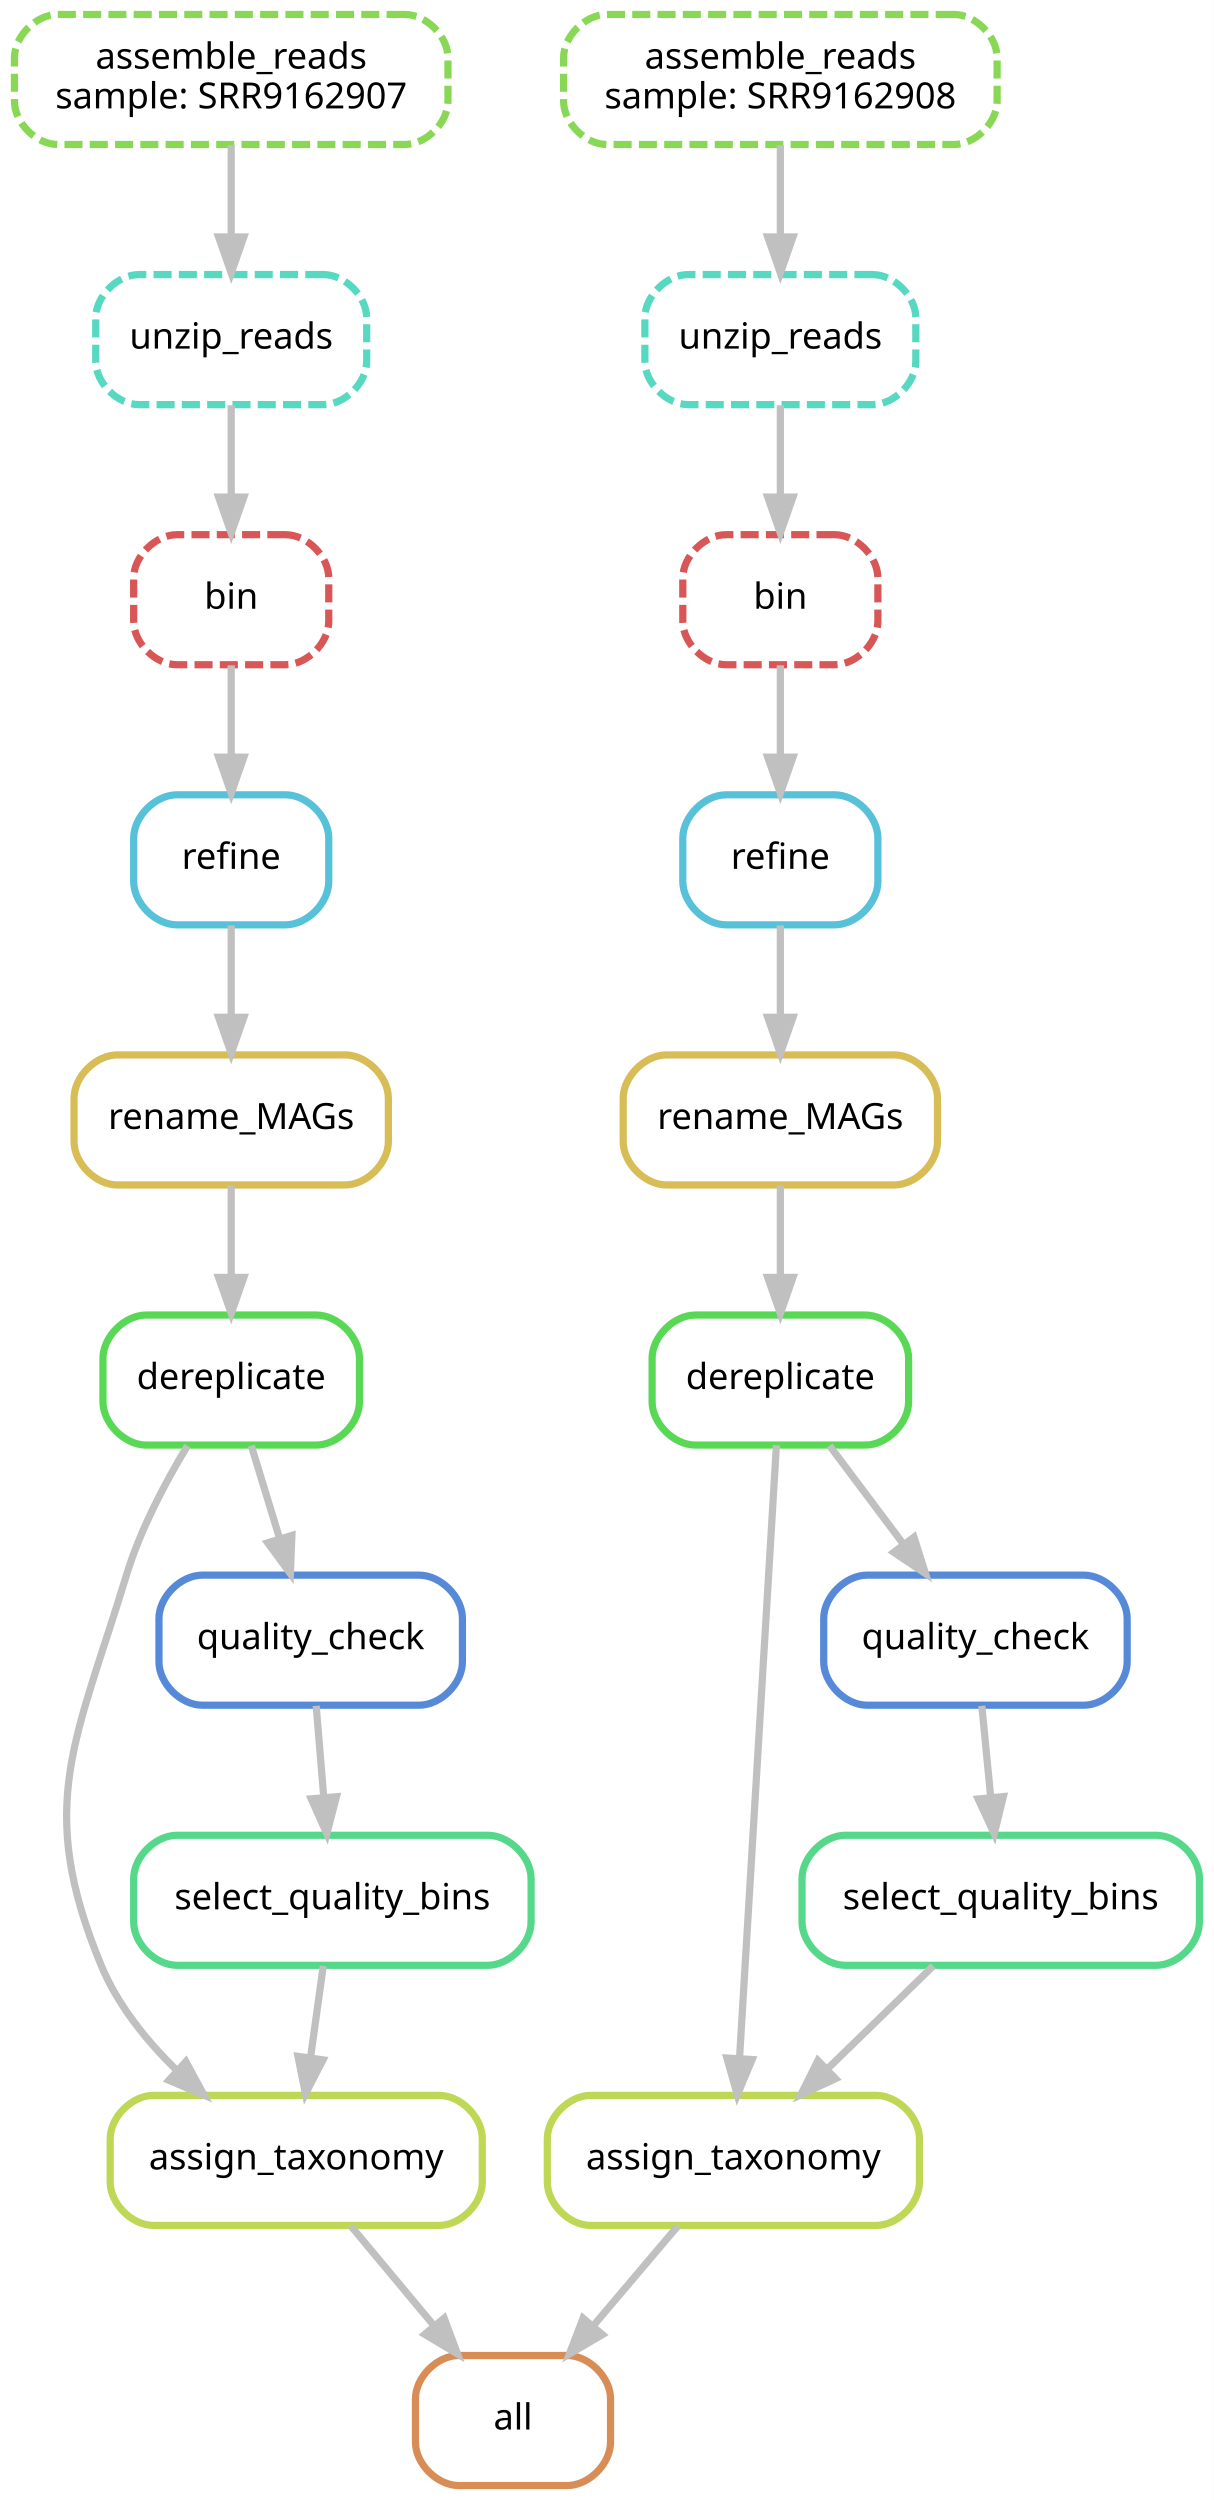
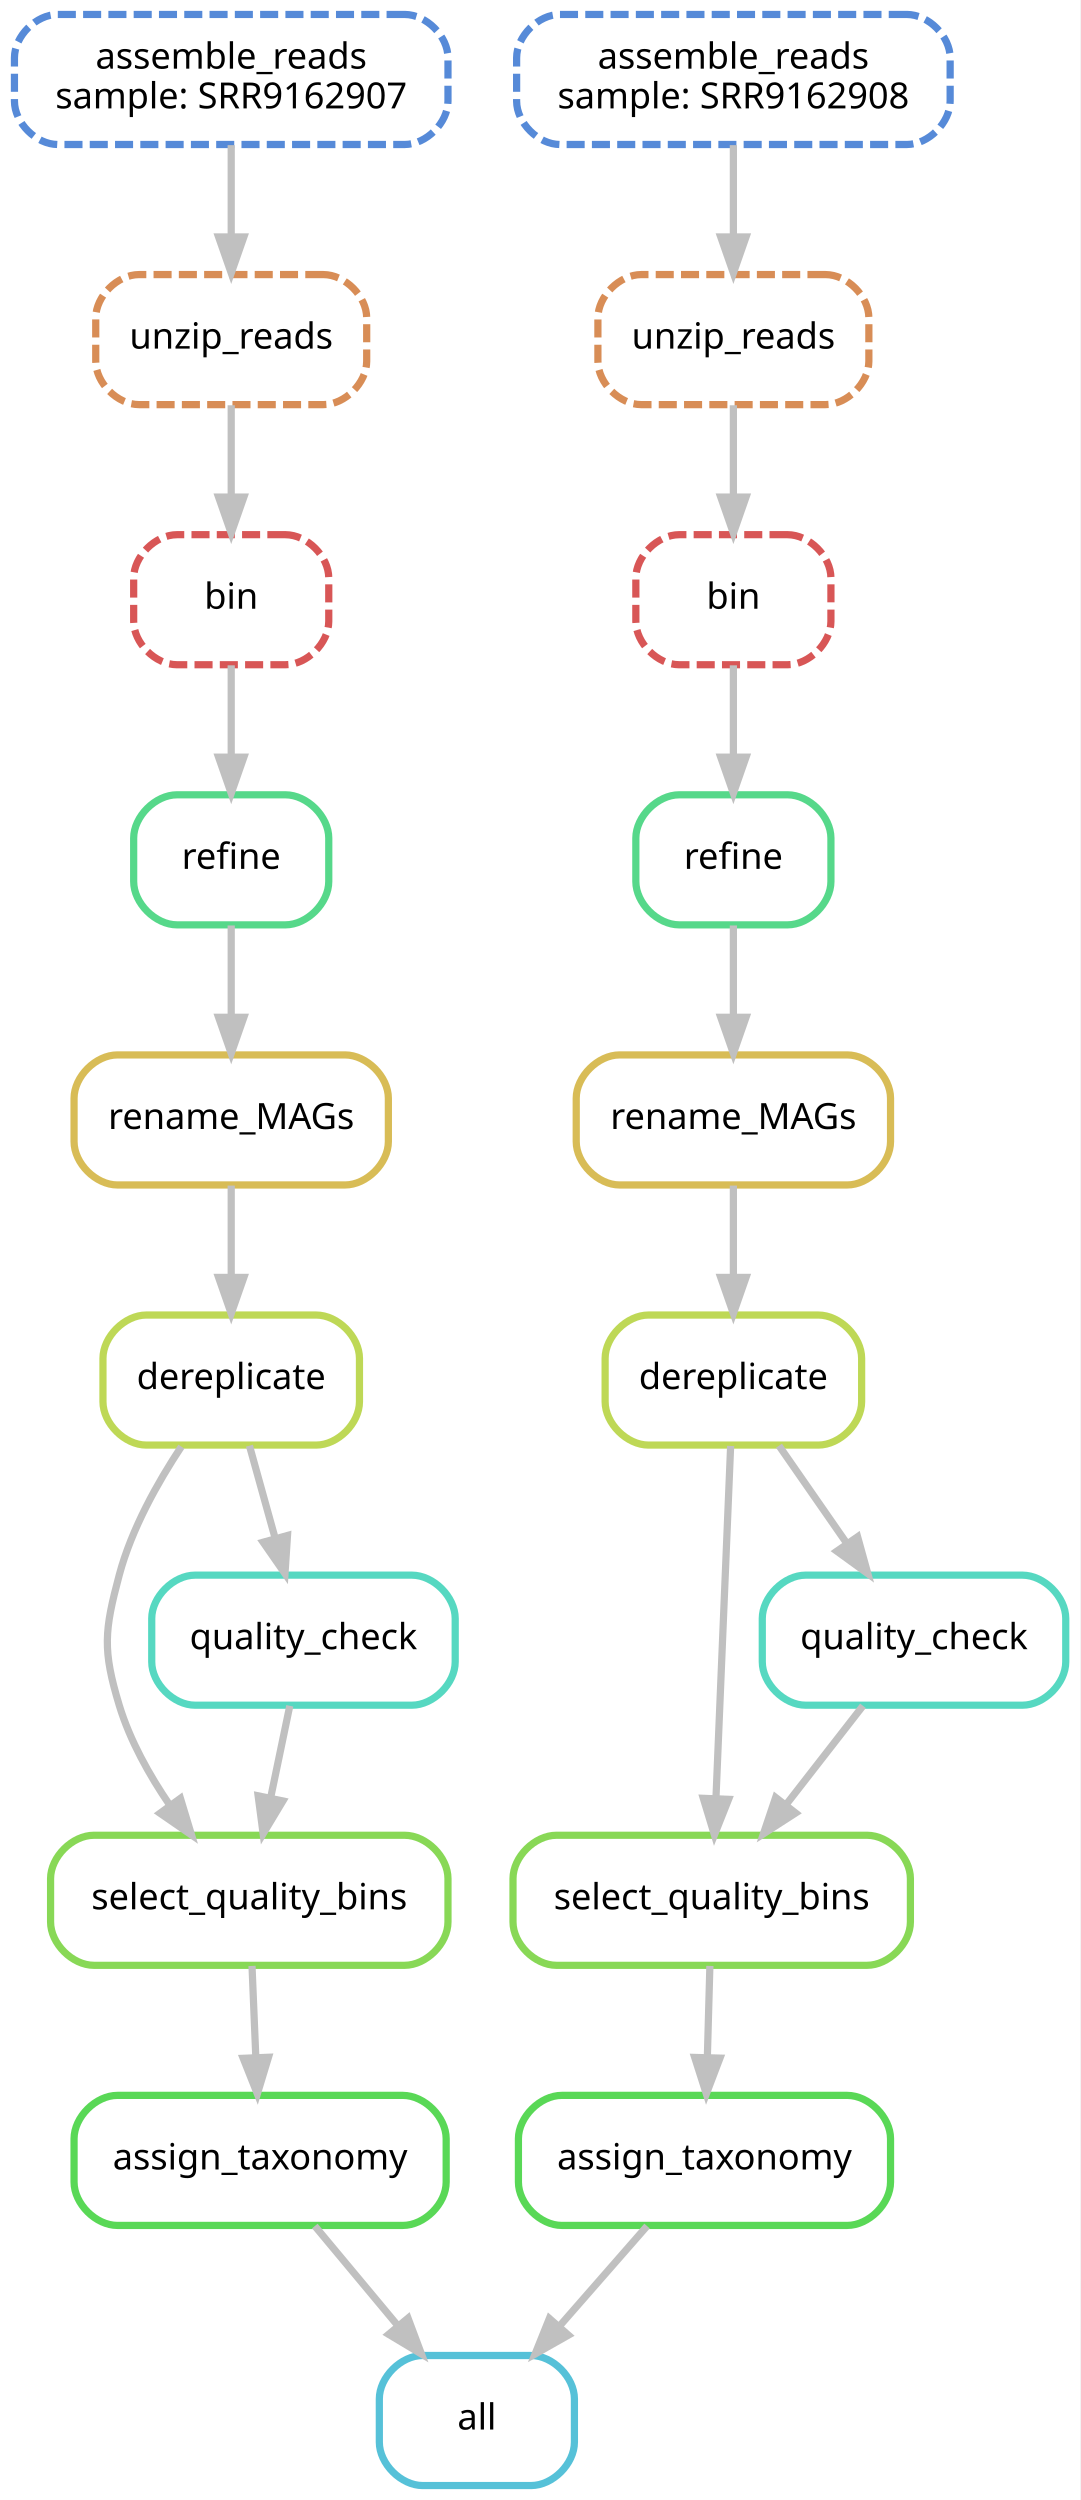
- <svg xmlns="http://www.w3.org/2000/svg" width="336pt" height="692pt" viewBox="0.00 0.00 336.00 692.00">
+ <svg xmlns="http://www.w3.org/2000/svg" width="299pt" height="692pt" viewBox="0.00 0.00 299.00 692.00">
  <g id="graph0" class="graph" transform="scale(1 1) rotate(0) translate(4 688)">
-     <polygon fill="#ffffff" stroke="transparent" points="-4,4 -4,-688 332,-688 332,4 -4,4" />
+     <polygon fill="#ffffff" stroke="transparent" points="-4,4 -4,-688 295,-688 295,4 -4,4" />
    <g id="node1" class="node">
-       <path fill="none" stroke="#d88d56" stroke-width="2" d="M153,-36C153,-36 123,-36 123,-36 117,-36 111,-30 111,-24 111,-24 111,-12 111,-12 111,-6 117,0 123,0 123,0 153,0 153,0 159,0 165,-6 165,-12 165,-12 165,-24 165,-24 165,-30 159,-36 153,-36" />
-       <text text-anchor="middle" x="138" y="-15.5" font-family="sans" font-size="10.00" fill="#000000">all</text>
+       <path fill="none" stroke="#56c1d8" stroke-width="2" d="M143,-36C143,-36 113,-36 113,-36 107,-36 101,-30 101,-24 101,-24 101,-12 101,-12 101,-6 107,0 113,0 113,0 143,0 143,0 149,0 155,-6 155,-12 155,-12 155,-24 155,-24 155,-30 149,-36 143,-36" />
+       <text text-anchor="middle" x="128" y="-15.5" font-family="sans" font-size="10.00" fill="#000000">all</text>
    </g>
    <g id="node2" class="node">
-       <path fill="none" stroke="#bed856" stroke-width="2" d="M117.5,-108C117.5,-108 38.5,-108 38.5,-108 32.5,-108 26.5,-102 26.5,-96 26.5,-96 26.5,-84 26.5,-84 26.5,-78 32.5,-72 38.5,-72 38.5,-72 117.5,-72 117.5,-72 123.5,-72 129.5,-78 129.5,-84 129.5,-84 129.5,-96 129.5,-96 129.5,-102 123.5,-108 117.5,-108" />
-       <text text-anchor="middle" x="78" y="-87.5" font-family="sans" font-size="10.00" fill="#000000">assign_taxonomy</text>
+       <path fill="none" stroke="#59d856" stroke-width="2" d="M107.5,-108C107.5,-108 28.5,-108 28.5,-108 22.5,-108 16.5,-102 16.5,-96 16.5,-96 16.5,-84 16.5,-84 16.5,-78 22.5,-72 28.5,-72 28.5,-72 107.5,-72 107.5,-72 113.5,-72 119.5,-78 119.5,-84 119.5,-84 119.5,-96 119.5,-96 119.5,-102 113.5,-108 107.5,-108" />
+       <text text-anchor="middle" x="68" y="-87.5" font-family="sans" font-size="10.00" fill="#000000">assign_taxonomy</text>
    </g>
    <g id="edge1" class="edge">
-       <path fill="none" stroke="#c0c0c0" stroke-width="2" d="M93.141,-71.831C100.122,-63.454 108.539,-53.353 116.188,-44.175" />
-       <polygon fill="#c0c0c0" stroke="#c0c0c0" stroke-width="2" points="118.942,-46.336 122.656,-36.413 113.565,-41.855 118.942,-46.336" />
+       <path fill="none" stroke="#c0c0c0" stroke-width="2" d="M83.141,-71.831C90.122,-63.454 98.539,-53.353 106.188,-44.175" />
+       <polygon fill="#c0c0c0" stroke="#c0c0c0" stroke-width="2" points="108.942,-46.336 112.656,-36.413 103.565,-41.855 108.942,-46.336" />
    </g>
    <g id="node3" class="node">
-       <path fill="none" stroke="#59d856" stroke-width="2" d="M83.5,-324C83.5,-324 36.5,-324 36.5,-324 30.5,-324 24.5,-318 24.5,-312 24.5,-312 24.5,-300 24.5,-300 24.5,-294 30.5,-288 36.5,-288 36.5,-288 83.5,-288 83.5,-288 89.5,-288 95.5,-294 95.5,-300 95.5,-300 95.5,-312 95.5,-312 95.5,-318 89.5,-324 83.5,-324" />
+       <path fill="none" stroke="#88d856" stroke-width="2" d="M108,-180C108,-180 22,-180 22,-180 16,-180 10,-174 10,-168 10,-168 10,-156 10,-156 10,-150 16,-144 22,-144 22,-144 108,-144 108,-144 114,-144 120,-150 120,-156 120,-156 120,-168 120,-168 120,-174 114,-180 108,-180" />
+       <text text-anchor="middle" x="65" y="-159.5" font-family="sans" font-size="10.00" fill="#000000">select_quality_bins</text>
+     </g>
+     <g id="edge3" class="edge">
+       <path fill="none" stroke="#c0c0c0" stroke-width="2" d="M65.757,-143.831C66.078,-136.131 66.459,-126.974 66.816,-118.417" />
+       <polygon fill="#c0c0c0" stroke="#c0c0c0" stroke-width="2" points="70.313,-118.55 67.233,-108.413 63.319,-118.259 70.313,-118.55" />
+     </g>
+     <g id="node4" class="node">
+       <path fill="none" stroke="#56d8c1" stroke-width="2" d="M110,-252C110,-252 50,-252 50,-252 44,-252 38,-246 38,-240 38,-240 38,-228 38,-228 38,-222 44,-216 50,-216 50,-216 110,-216 110,-216 116,-216 122,-222 122,-228 122,-228 122,-240 122,-240 122,-246 116,-252 110,-252" />
+       <text text-anchor="middle" x="80" y="-231.5" font-family="sans" font-size="10.00" fill="#000000">quality_check</text>
+     </g>
+     <g id="edge4" class="edge">
+       <path fill="none" stroke="#c0c0c0" stroke-width="2" d="M76.215,-215.831C74.611,-208.131 72.703,-198.974 70.92,-190.417" />
+       <polygon fill="#c0c0c0" stroke="#c0c0c0" stroke-width="2" points="74.302,-189.489 68.836,-180.413 67.449,-190.917 74.302,-189.489" />
+     </g>
+     <g id="node5" class="node">
+       <path fill="none" stroke="#bed856" stroke-width="2" d="M83.5,-324C83.5,-324 36.5,-324 36.5,-324 30.5,-324 24.5,-318 24.5,-312 24.5,-312 24.5,-300 24.5,-300 24.5,-294 30.5,-288 36.5,-288 36.5,-288 83.5,-288 83.5,-288 89.5,-288 95.5,-294 95.5,-300 95.5,-300 95.5,-312 95.5,-312 95.5,-318 89.5,-324 83.5,-324" />
      <text text-anchor="middle" x="60" y="-303.5" font-family="sans" font-size="10.00" fill="#000000">dereplicate</text>
    </g>
-     <g id="edge3" class="edge">
-       <path fill="none" stroke="#c0c0c0" stroke-width="2" d="M47.879,-287.805C41.759,-277.69 34.835,-264.626 31,-252 17.021,-205.975 5.593,-188.439 24,-144 28.552,-133.01 36.546,-123.091 45.01,-114.842" />
-       <polygon fill="#c0c0c0" stroke="#c0c0c0" stroke-width="2" points="47.45,-117.354 52.495,-108.037 42.741,-112.174 47.45,-117.354" />
+     <g id="edge5" class="edge">
+       <path fill="none" stroke="#c0c0c0" stroke-width="2" d="M46.204,-287.577C39.597,-277.604 32.398,-264.743 29,-252 24.878,-236.54 24.363,-231.314 29,-216 31.956,-206.236 37.325,-196.623 43.03,-188.276" />
+       <polygon fill="#c0c0c0" stroke="#c0c0c0" stroke-width="2" points="45.941,-190.224 49.01,-180.083 40.287,-186.097 45.941,-190.224" />
    </g>
-     <g id="node10" class="node">
-       <path fill="none" stroke="#568ad8" stroke-width="2" d="M112,-252C112,-252 52,-252 52,-252 46,-252 40,-246 40,-240 40,-240 40,-228 40,-228 40,-222 46,-216 52,-216 52,-216 112,-216 112,-216 118,-216 124,-222 124,-228 124,-228 124,-240 124,-240 124,-246 118,-252 112,-252" />
-       <text text-anchor="middle" x="82" y="-231.5" font-family="sans" font-size="10.00" fill="#000000">quality_check</text>
+     <g id="edge6" class="edge">
+       <path fill="none" stroke="#c0c0c0" stroke-width="2" d="M65.047,-287.831C67.209,-280.046 69.785,-270.773 72.185,-262.135" />
+       <polygon fill="#c0c0c0" stroke="#c0c0c0" stroke-width="2" points="75.581,-262.985 74.885,-252.413 68.836,-261.112 75.581,-262.985" />
    </g>
-     <g id="edge11" class="edge">
-       <path fill="none" stroke="#c0c0c0" stroke-width="2" d="M65.552,-287.831C67.93,-280.046 70.764,-270.773 73.403,-262.135" />
-       <polygon fill="#c0c0c0" stroke="#c0c0c0" stroke-width="2" points="76.799,-263 76.374,-252.413 70.104,-260.954 76.799,-263" />
-     </g>
-     <g id="node4" class="node">
+     <g id="node6" class="node">
      <path fill="none" stroke="#d8bc56" stroke-width="2" d="M91.5,-396C91.5,-396 28.5,-396 28.5,-396 22.5,-396 16.5,-390 16.5,-384 16.5,-384 16.5,-372 16.5,-372 16.5,-366 22.5,-360 28.5,-360 28.5,-360 91.5,-360 91.5,-360 97.5,-360 103.5,-366 103.5,-372 103.5,-372 103.5,-384 103.5,-384 103.5,-390 97.5,-396 91.5,-396" />
      <text text-anchor="middle" x="60" y="-375.5" font-family="sans" font-size="10.00" fill="#000000">rename_MAGs</text>
    </g>
-     <g id="edge5" class="edge">
+     <g id="edge7" class="edge">
      <path fill="none" stroke="#c0c0c0" stroke-width="2" d="M60,-359.831C60,-352.131 60,-342.974 60,-334.417" />
      <polygon fill="#c0c0c0" stroke="#c0c0c0" stroke-width="2" points="63.5,-334.413 60,-324.413 56.5,-334.413 63.5,-334.413" />
    </g>
-     <g id="node5" class="node">
-       <path fill="none" stroke="#56c1d8" stroke-width="2" d="M75,-468C75,-468 45,-468 45,-468 39,-468 33,-462 33,-456 33,-456 33,-444 33,-444 33,-438 39,-432 45,-432 45,-432 75,-432 75,-432 81,-432 87,-438 87,-444 87,-444 87,-456 87,-456 87,-462 81,-468 75,-468" />
+     <g id="node7" class="node">
+       <path fill="none" stroke="#56d88a" stroke-width="2" d="M75,-468C75,-468 45,-468 45,-468 39,-468 33,-462 33,-456 33,-456 33,-444 33,-444 33,-438 39,-432 45,-432 45,-432 75,-432 75,-432 81,-432 87,-438 87,-444 87,-444 87,-456 87,-456 87,-462 81,-468 75,-468" />
      <text text-anchor="middle" x="60" y="-447.5" font-family="sans" font-size="10.00" fill="#000000">refine</text>
    </g>
-     <g id="edge6" class="edge">
+     <g id="edge8" class="edge">
      <path fill="none" stroke="#c0c0c0" stroke-width="2" d="M60,-431.831C60,-424.131 60,-414.974 60,-406.417" />
      <polygon fill="#c0c0c0" stroke="#c0c0c0" stroke-width="2" points="63.5,-406.413 60,-396.413 56.5,-406.413 63.5,-406.413" />
    </g>
-     <g id="node6" class="node">
+     <g id="node8" class="node">
      <path fill="none" stroke="#d85656" stroke-width="2" stroke-dasharray="5,2" d="M75,-540C75,-540 45,-540 45,-540 39,-540 33,-534 33,-528 33,-528 33,-516 33,-516 33,-510 39,-504 45,-504 45,-504 75,-504 75,-504 81,-504 87,-510 87,-516 87,-516 87,-528 87,-528 87,-534 81,-540 75,-540" />
      <text text-anchor="middle" x="60" y="-519.5" font-family="sans" font-size="10.00" fill="#000000">bin</text>
    </g>
-     <g id="edge7" class="edge">
+     <g id="edge9" class="edge">
      <path fill="none" stroke="#c0c0c0" stroke-width="2" d="M60,-503.831C60,-496.131 60,-486.974 60,-478.417" />
      <polygon fill="#c0c0c0" stroke="#c0c0c0" stroke-width="2" points="63.5,-478.413 60,-468.413 56.5,-478.413 63.5,-478.413" />
    </g>
-     <g id="node7" class="node">
-       <path fill="none" stroke="#56d8c1" stroke-width="2" stroke-dasharray="5,2" d="M85.5,-612C85.5,-612 34.5,-612 34.5,-612 28.5,-612 22.5,-606 22.5,-600 22.5,-600 22.5,-588 22.5,-588 22.5,-582 28.5,-576 34.5,-576 34.5,-576 85.5,-576 85.5,-576 91.5,-576 97.5,-582 97.5,-588 97.5,-588 97.5,-600 97.5,-600 97.5,-606 91.5,-612 85.5,-612" />
+     <g id="node9" class="node">
+       <path fill="none" stroke="#d88d56" stroke-width="2" stroke-dasharray="5,2" d="M85.5,-612C85.5,-612 34.5,-612 34.5,-612 28.5,-612 22.5,-606 22.5,-600 22.5,-600 22.5,-588 22.5,-588 22.5,-582 28.5,-576 34.5,-576 34.5,-576 85.5,-576 85.5,-576 91.5,-576 97.5,-582 97.5,-588 97.5,-588 97.5,-600 97.5,-600 97.5,-606 91.5,-612 85.5,-612" />
      <text text-anchor="middle" x="60" y="-591.5" font-family="sans" font-size="10.00" fill="#000000">unzip_reads</text>
    </g>
-     <g id="edge8" class="edge">
+     <g id="edge10" class="edge">
      <path fill="none" stroke="#c0c0c0" stroke-width="2" d="M60,-575.831C60,-568.131 60,-558.974 60,-550.417" />
      <polygon fill="#c0c0c0" stroke="#c0c0c0" stroke-width="2" points="63.5,-550.413 60,-540.413 56.5,-550.413 63.5,-550.413" />
    </g>
-     <g id="node8" class="node">
-       <path fill="none" stroke="#88d856" stroke-width="2" stroke-dasharray="5,2" d="M108,-684C108,-684 12,-684 12,-684 6,-684 0,-678 0,-672 0,-672 0,-660 0,-660 0,-654 6,-648 12,-648 12,-648 108,-648 108,-648 114,-648 120,-654 120,-660 120,-660 120,-672 120,-672 120,-678 114,-684 108,-684" />
+     <g id="node10" class="node">
+       <path fill="none" stroke="#568ad8" stroke-width="2" stroke-dasharray="5,2" d="M108,-684C108,-684 12,-684 12,-684 6,-684 0,-678 0,-672 0,-672 0,-660 0,-660 0,-654 6,-648 12,-648 12,-648 108,-648 108,-648 114,-648 120,-654 120,-660 120,-660 120,-672 120,-672 120,-678 114,-684 108,-684" />
      <text text-anchor="middle" x="60" y="-669" font-family="sans" font-size="10.00" fill="#000000">assemble_reads</text>
      <text text-anchor="middle" x="60" y="-658" font-family="sans" font-size="10.00" fill="#000000">sample: SRR9162907</text>
    </g>
-     <g id="edge9" class="edge">
+     <g id="edge11" class="edge">
      <path fill="none" stroke="#c0c0c0" stroke-width="2" d="M60,-647.831C60,-640.131 60,-630.974 60,-622.417" />
      <polygon fill="#c0c0c0" stroke="#c0c0c0" stroke-width="2" points="63.5,-622.413 60,-612.413 56.5,-622.413 63.5,-622.413" />
    </g>
-     <g id="node9" class="node">
-       <path fill="none" stroke="#56d88a" stroke-width="2" d="M131,-180C131,-180 45,-180 45,-180 39,-180 33,-174 33,-168 33,-168 33,-156 33,-156 33,-150 39,-144 45,-144 45,-144 131,-144 131,-144 137,-144 143,-150 143,-156 143,-156 143,-168 143,-168 143,-174 137,-180 131,-180" />
-       <text text-anchor="middle" x="88" y="-159.5" font-family="sans" font-size="10.00" fill="#000000">select_quality_bins</text>
-     </g>
-     <g id="edge4" class="edge">
-       <path fill="none" stroke="#c0c0c0" stroke-width="2" d="M85.477,-143.831C84.407,-136.131 83.135,-126.974 81.947,-118.417" />
-       <polygon fill="#c0c0c0" stroke="#c0c0c0" stroke-width="2" points="85.4,-117.837 80.557,-108.413 78.466,-118.8 85.4,-117.837" />
-     </g>
-     <g id="edge10" class="edge">
-       <path fill="none" stroke="#c0c0c0" stroke-width="2" d="M83.514,-215.831C84.156,-208.131 84.919,-198.974 85.632,-190.417" />
-       <polygon fill="#c0c0c0" stroke="#c0c0c0" stroke-width="2" points="89.123,-190.669 86.466,-180.413 82.147,-190.088 89.123,-190.669" />
-     </g>
    <g id="node11" class="node">
-       <path fill="none" stroke="#bed856" stroke-width="2" d="M238.5,-108C238.5,-108 159.5,-108 159.5,-108 153.5,-108 147.5,-102 147.5,-96 147.5,-96 147.5,-84 147.5,-84 147.5,-78 153.5,-72 159.5,-72 159.5,-72 238.5,-72 238.5,-72 244.5,-72 250.5,-78 250.5,-84 250.5,-84 250.5,-96 250.5,-96 250.5,-102 244.5,-108 238.5,-108" />
-       <text text-anchor="middle" x="199" y="-87.5" font-family="sans" font-size="10.00" fill="#000000">assign_taxonomy</text>
+       <path fill="none" stroke="#59d856" stroke-width="2" d="M230.5,-108C230.5,-108 151.5,-108 151.5,-108 145.5,-108 139.5,-102 139.5,-96 139.5,-96 139.5,-84 139.5,-84 139.5,-78 145.5,-72 151.5,-72 151.5,-72 230.5,-72 230.5,-72 236.5,-72 242.5,-78 242.5,-84 242.5,-84 242.5,-96 242.5,-96 242.5,-102 236.5,-108 230.5,-108" />
+       <text text-anchor="middle" x="191" y="-87.5" font-family="sans" font-size="10.00" fill="#000000">assign_taxonomy</text>
    </g>
    <g id="edge2" class="edge">
-       <path fill="none" stroke="#c0c0c0" stroke-width="2" d="M183.607,-71.831C176.51,-63.454 167.952,-53.353 160.176,-44.175" />
-       <polygon fill="#c0c0c0" stroke="#c0c0c0" stroke-width="2" points="162.735,-41.781 153.6,-36.413 157.394,-46.306 162.735,-41.781" />
+       <path fill="none" stroke="#c0c0c0" stroke-width="2" d="M175.102,-71.831C167.772,-63.454 158.934,-53.353 150.903,-44.175" />
+       <polygon fill="#c0c0c0" stroke="#c0c0c0" stroke-width="2" points="153.331,-41.634 144.112,-36.413 148.063,-46.244 153.331,-41.634" />
    </g>
    <g id="node12" class="node">
-       <path fill="none" stroke="#59d856" stroke-width="2" d="M235.5,-324C235.5,-324 188.5,-324 188.5,-324 182.5,-324 176.5,-318 176.5,-312 176.5,-312 176.5,-300 176.5,-300 176.5,-294 182.5,-288 188.5,-288 188.5,-288 235.5,-288 235.5,-288 241.5,-288 247.5,-294 247.5,-300 247.5,-300 247.5,-312 247.5,-312 247.5,-318 241.5,-324 235.5,-324" />
-       <text text-anchor="middle" x="212" y="-303.5" font-family="sans" font-size="10.00" fill="#000000">dereplicate</text>
+       <path fill="none" stroke="#88d856" stroke-width="2" d="M236,-180C236,-180 150,-180 150,-180 144,-180 138,-174 138,-168 138,-168 138,-156 138,-156 138,-150 144,-144 150,-144 150,-144 236,-144 236,-144 242,-144 248,-150 248,-156 248,-156 248,-168 248,-168 248,-174 242,-180 236,-180" />
+       <text text-anchor="middle" x="193" y="-159.5" font-family="sans" font-size="10.00" fill="#000000">select_quality_bins</text>
    </g>
    <g id="edge12" class="edge">
-       <path fill="none" stroke="#c0c0c0" stroke-width="2" d="M210.914,-287.955C208.653,-250.394 203.427,-163.554 200.71,-118.41" />
-       <polygon fill="#c0c0c0" stroke="#c0c0c0" stroke-width="2" points="204.187,-117.917 200.092,-108.145 197.199,-118.337 204.187,-117.917" />
+       <path fill="none" stroke="#c0c0c0" stroke-width="2" d="M192.495,-143.831C192.281,-136.131 192.027,-126.974 191.789,-118.417" />
+       <polygon fill="#c0c0c0" stroke="#c0c0c0" stroke-width="2" points="195.288,-118.312 191.512,-108.413 188.291,-118.507 195.288,-118.312" />
+     </g>
+     <g id="node13" class="node">
+       <path fill="none" stroke="#56d8c1" stroke-width="2" d="M279,-252C279,-252 219,-252 219,-252 213,-252 207,-246 207,-240 207,-240 207,-228 207,-228 207,-222 213,-216 219,-216 219,-216 279,-216 279,-216 285,-216 291,-222 291,-228 291,-228 291,-240 291,-240 291,-246 285,-252 279,-252" />
+       <text text-anchor="middle" x="249" y="-231.5" font-family="sans" font-size="10.00" fill="#000000">quality_check</text>
+     </g>
+     <g id="edge13" class="edge">
+       <path fill="none" stroke="#c0c0c0" stroke-width="2" d="M234.869,-215.831C228.419,-207.539 220.655,-197.557 213.575,-188.453" />
+       <polygon fill="#c0c0c0" stroke="#c0c0c0" stroke-width="2" points="216.224,-186.158 207.321,-180.413 210.698,-190.456 216.224,-186.158" />
+     </g>
+     <g id="node14" class="node">
+       <path fill="none" stroke="#bed856" stroke-width="2" d="M222.5,-324C222.5,-324 175.5,-324 175.5,-324 169.5,-324 163.5,-318 163.5,-312 163.5,-312 163.5,-300 163.5,-300 163.5,-294 169.5,-288 175.5,-288 175.5,-288 222.5,-288 222.5,-288 228.5,-288 234.5,-294 234.5,-300 234.5,-300 234.5,-312 234.5,-312 234.5,-318 228.5,-324 222.5,-324" />
+       <text text-anchor="middle" x="199" y="-303.5" font-family="sans" font-size="10.00" fill="#000000">dereplicate</text>
+     </g>
+     <g id="edge14" class="edge">
+       <path fill="none" stroke="#c0c0c0" stroke-width="2" d="M198.24,-287.762C197.217,-263.201 195.385,-219.247 194.181,-190.354" />
+       <polygon fill="#c0c0c0" stroke="#c0c0c0" stroke-width="2" points="197.667,-189.935 193.754,-180.09 190.673,-190.227 197.667,-189.935" />
+     </g>
+     <g id="edge15" class="edge">
+       <path fill="none" stroke="#c0c0c0" stroke-width="2" d="M211.617,-287.831C217.317,-279.623 224.166,-269.761 230.436,-260.732" />
+       <polygon fill="#c0c0c0" stroke="#c0c0c0" stroke-width="2" points="233.384,-262.623 236.213,-252.413 227.634,-258.631 233.384,-262.623" />
+     </g>
+     <g id="node15" class="node">
+       <path fill="none" stroke="#d8bc56" stroke-width="2" d="M230.5,-396C230.5,-396 167.5,-396 167.5,-396 161.5,-396 155.5,-390 155.5,-384 155.5,-384 155.5,-372 155.5,-372 155.5,-366 161.5,-360 167.5,-360 167.5,-360 230.5,-360 230.5,-360 236.5,-360 242.5,-366 242.5,-372 242.5,-372 242.5,-384 242.5,-384 242.5,-390 236.5,-396 230.5,-396" />
+       <text text-anchor="middle" x="199" y="-375.5" font-family="sans" font-size="10.00" fill="#000000">rename_MAGs</text>
+     </g>
+     <g id="edge16" class="edge">
+       <path fill="none" stroke="#c0c0c0" stroke-width="2" d="M199,-359.831C199,-352.131 199,-342.974 199,-334.417" />
+       <polygon fill="#c0c0c0" stroke="#c0c0c0" stroke-width="2" points="202.5,-334.413 199,-324.413 195.5,-334.413 202.5,-334.413" />
+     </g>
+     <g id="node16" class="node">
+       <path fill="none" stroke="#56d88a" stroke-width="2" d="M214,-468C214,-468 184,-468 184,-468 178,-468 172,-462 172,-456 172,-456 172,-444 172,-444 172,-438 178,-432 184,-432 184,-432 214,-432 214,-432 220,-432 226,-438 226,-444 226,-444 226,-456 226,-456 226,-462 220,-468 214,-468" />
+       <text text-anchor="middle" x="199" y="-447.5" font-family="sans" font-size="10.00" fill="#000000">refine</text>
+     </g>
+     <g id="edge17" class="edge">
+       <path fill="none" stroke="#c0c0c0" stroke-width="2" d="M199,-431.831C199,-424.131 199,-414.974 199,-406.417" />
+       <polygon fill="#c0c0c0" stroke="#c0c0c0" stroke-width="2" points="202.5,-406.413 199,-396.413 195.5,-406.413 202.5,-406.413" />
+     </g>
+     <g id="node17" class="node">
+       <path fill="none" stroke="#d85656" stroke-width="2" stroke-dasharray="5,2" d="M214,-540C214,-540 184,-540 184,-540 178,-540 172,-534 172,-528 172,-528 172,-516 172,-516 172,-510 178,-504 184,-504 184,-504 214,-504 214,-504 220,-504 226,-510 226,-516 226,-516 226,-528 226,-528 226,-534 220,-540 214,-540" />
+       <text text-anchor="middle" x="199" y="-519.5" font-family="sans" font-size="10.00" fill="#000000">bin</text>
+     </g>
+     <g id="edge18" class="edge">
+       <path fill="none" stroke="#c0c0c0" stroke-width="2" d="M199,-503.831C199,-496.131 199,-486.974 199,-478.417" />
+       <polygon fill="#c0c0c0" stroke="#c0c0c0" stroke-width="2" points="202.5,-478.413 199,-468.413 195.5,-478.413 202.5,-478.413" />
+     </g>
+     <g id="node18" class="node">
+       <path fill="none" stroke="#d88d56" stroke-width="2" stroke-dasharray="5,2" d="M224.5,-612C224.5,-612 173.5,-612 173.5,-612 167.5,-612 161.5,-606 161.5,-600 161.5,-600 161.5,-588 161.5,-588 161.5,-582 167.5,-576 173.5,-576 173.5,-576 224.5,-576 224.5,-576 230.5,-576 236.5,-582 236.5,-588 236.5,-588 236.5,-600 236.5,-600 236.5,-606 230.5,-612 224.5,-612" />
+       <text text-anchor="middle" x="199" y="-591.5" font-family="sans" font-size="10.00" fill="#000000">unzip_reads</text>
+     </g>
+     <g id="edge19" class="edge">
+       <path fill="none" stroke="#c0c0c0" stroke-width="2" d="M199,-575.831C199,-568.131 199,-558.974 199,-550.417" />
+       <polygon fill="#c0c0c0" stroke="#c0c0c0" stroke-width="2" points="202.5,-550.413 199,-540.413 195.5,-550.413 202.5,-550.413" />
    </g>
    <g id="node19" class="node">
-       <path fill="none" stroke="#568ad8" stroke-width="2" d="M296,-252C296,-252 236,-252 236,-252 230,-252 224,-246 224,-240 224,-240 224,-228 224,-228 224,-222 230,-216 236,-216 236,-216 296,-216 296,-216 302,-216 308,-222 308,-228 308,-228 308,-240 308,-240 308,-246 302,-252 296,-252" />
-       <text text-anchor="middle" x="266" y="-231.5" font-family="sans" font-size="10.00" fill="#000000">quality_check</text>
+       <path fill="none" stroke="#568ad8" stroke-width="2" stroke-dasharray="5,2" d="M247,-684C247,-684 151,-684 151,-684 145,-684 139,-678 139,-672 139,-672 139,-660 139,-660 139,-654 145,-648 151,-648 151,-648 247,-648 247,-648 253,-648 259,-654 259,-660 259,-660 259,-672 259,-672 259,-678 253,-684 247,-684" />
+       <text text-anchor="middle" x="199" y="-669" font-family="sans" font-size="10.00" fill="#000000">assemble_reads</text>
+       <text text-anchor="middle" x="199" y="-658" font-family="sans" font-size="10.00" fill="#000000">sample: SRR9162908</text>
    </g>
    <g id="edge20" class="edge">
-       <path fill="none" stroke="#c0c0c0" stroke-width="2" d="M225.626,-287.831C231.846,-279.539 239.332,-269.557 246.16,-260.453" />
-       <polygon fill="#c0c0c0" stroke="#c0c0c0" stroke-width="2" points="248.99,-262.513 252.19,-252.413 243.39,-258.313 248.99,-262.513" />
-     </g>
-     <g id="node13" class="node">
-       <path fill="none" stroke="#d8bc56" stroke-width="2" d="M243.5,-396C243.5,-396 180.5,-396 180.5,-396 174.5,-396 168.5,-390 168.5,-384 168.5,-384 168.5,-372 168.5,-372 168.5,-366 174.5,-360 180.5,-360 180.5,-360 243.5,-360 243.5,-360 249.5,-360 255.5,-366 255.5,-372 255.5,-372 255.5,-384 255.5,-384 255.5,-390 249.5,-396 243.5,-396" />
-       <text text-anchor="middle" x="212" y="-375.5" font-family="sans" font-size="10.00" fill="#000000">rename_MAGs</text>
-     </g>
-     <g id="edge14" class="edge">
-       <path fill="none" stroke="#c0c0c0" stroke-width="2" d="M212,-359.831C212,-352.131 212,-342.974 212,-334.417" />
-       <polygon fill="#c0c0c0" stroke="#c0c0c0" stroke-width="2" points="215.5,-334.413 212,-324.413 208.5,-334.413 215.5,-334.413" />
-     </g>
-     <g id="node14" class="node">
-       <path fill="none" stroke="#56c1d8" stroke-width="2" d="M227,-468C227,-468 197,-468 197,-468 191,-468 185,-462 185,-456 185,-456 185,-444 185,-444 185,-438 191,-432 197,-432 197,-432 227,-432 227,-432 233,-432 239,-438 239,-444 239,-444 239,-456 239,-456 239,-462 233,-468 227,-468" />
-       <text text-anchor="middle" x="212" y="-447.5" font-family="sans" font-size="10.00" fill="#000000">refine</text>
-     </g>
-     <g id="edge15" class="edge">
-       <path fill="none" stroke="#c0c0c0" stroke-width="2" d="M212,-431.831C212,-424.131 212,-414.974 212,-406.417" />
-       <polygon fill="#c0c0c0" stroke="#c0c0c0" stroke-width="2" points="215.5,-406.413 212,-396.413 208.5,-406.413 215.5,-406.413" />
-     </g>
-     <g id="node15" class="node">
-       <path fill="none" stroke="#d85656" stroke-width="2" stroke-dasharray="5,2" d="M227,-540C227,-540 197,-540 197,-540 191,-540 185,-534 185,-528 185,-528 185,-516 185,-516 185,-510 191,-504 197,-504 197,-504 227,-504 227,-504 233,-504 239,-510 239,-516 239,-516 239,-528 239,-528 239,-534 233,-540 227,-540" />
-       <text text-anchor="middle" x="212" y="-519.5" font-family="sans" font-size="10.00" fill="#000000">bin</text>
-     </g>
-     <g id="edge16" class="edge">
-       <path fill="none" stroke="#c0c0c0" stroke-width="2" d="M212,-503.831C212,-496.131 212,-486.974 212,-478.417" />
-       <polygon fill="#c0c0c0" stroke="#c0c0c0" stroke-width="2" points="215.5,-478.413 212,-468.413 208.5,-478.413 215.5,-478.413" />
-     </g>
-     <g id="node16" class="node">
-       <path fill="none" stroke="#56d8c1" stroke-width="2" stroke-dasharray="5,2" d="M237.5,-612C237.5,-612 186.5,-612 186.5,-612 180.5,-612 174.5,-606 174.5,-600 174.5,-600 174.5,-588 174.5,-588 174.5,-582 180.5,-576 186.5,-576 186.5,-576 237.5,-576 237.5,-576 243.5,-576 249.5,-582 249.5,-588 249.5,-588 249.5,-600 249.5,-600 249.5,-606 243.5,-612 237.5,-612" />
-       <text text-anchor="middle" x="212" y="-591.5" font-family="sans" font-size="10.00" fill="#000000">unzip_reads</text>
-     </g>
-     <g id="edge17" class="edge">
-       <path fill="none" stroke="#c0c0c0" stroke-width="2" d="M212,-575.831C212,-568.131 212,-558.974 212,-550.417" />
-       <polygon fill="#c0c0c0" stroke="#c0c0c0" stroke-width="2" points="215.5,-550.413 212,-540.413 208.5,-550.413 215.5,-550.413" />
-     </g>
-     <g id="node17" class="node">
-       <path fill="none" stroke="#88d856" stroke-width="2" stroke-dasharray="5,2" d="M260,-684C260,-684 164,-684 164,-684 158,-684 152,-678 152,-672 152,-672 152,-660 152,-660 152,-654 158,-648 164,-648 164,-648 260,-648 260,-648 266,-648 272,-654 272,-660 272,-660 272,-672 272,-672 272,-678 266,-684 260,-684" />
-       <text text-anchor="middle" x="212" y="-669" font-family="sans" font-size="10.00" fill="#000000">assemble_reads</text>
-       <text text-anchor="middle" x="212" y="-658" font-family="sans" font-size="10.00" fill="#000000">sample: SRR9162908</text>
-     </g>
-     <g id="edge18" class="edge">
-       <path fill="none" stroke="#c0c0c0" stroke-width="2" d="M212,-647.831C212,-640.131 212,-630.974 212,-622.417" />
-       <polygon fill="#c0c0c0" stroke="#c0c0c0" stroke-width="2" points="215.5,-622.413 212,-612.413 208.5,-622.413 215.5,-622.413" />
-     </g>
-     <g id="node18" class="node">
-       <path fill="none" stroke="#56d88a" stroke-width="2" d="M316,-180C316,-180 230,-180 230,-180 224,-180 218,-174 218,-168 218,-168 218,-156 218,-156 218,-150 224,-144 230,-144 230,-144 316,-144 316,-144 322,-144 328,-150 328,-156 328,-156 328,-168 328,-168 328,-174 322,-180 316,-180" />
-       <text text-anchor="middle" x="273" y="-159.5" font-family="sans" font-size="10.00" fill="#000000">select_quality_bins</text>
-     </g>
-     <g id="edge13" class="edge">
-       <path fill="none" stroke="#c0c0c0" stroke-width="2" d="M254.327,-143.831C245.475,-135.219 234.751,-124.785 225.111,-115.405" />
-       <polygon fill="#c0c0c0" stroke="#c0c0c0" stroke-width="2" points="227.275,-112.628 217.667,-108.163 222.394,-117.645 227.275,-112.628" />
-     </g>
-     <g id="edge19" class="edge">
-       <path fill="none" stroke="#c0c0c0" stroke-width="2" d="M267.766,-215.831C268.515,-208.131 269.405,-198.974 270.237,-190.417" />
-       <polygon fill="#c0c0c0" stroke="#c0c0c0" stroke-width="2" points="273.726,-190.705 271.21,-180.413 266.759,-190.028 273.726,-190.705" />
+       <path fill="none" stroke="#c0c0c0" stroke-width="2" d="M199,-647.831C199,-640.131 199,-630.974 199,-622.417" />
+       <polygon fill="#c0c0c0" stroke="#c0c0c0" stroke-width="2" points="202.5,-622.413 199,-612.413 195.5,-622.413 202.5,-622.413" />
    </g>
  </g>
</svg>
